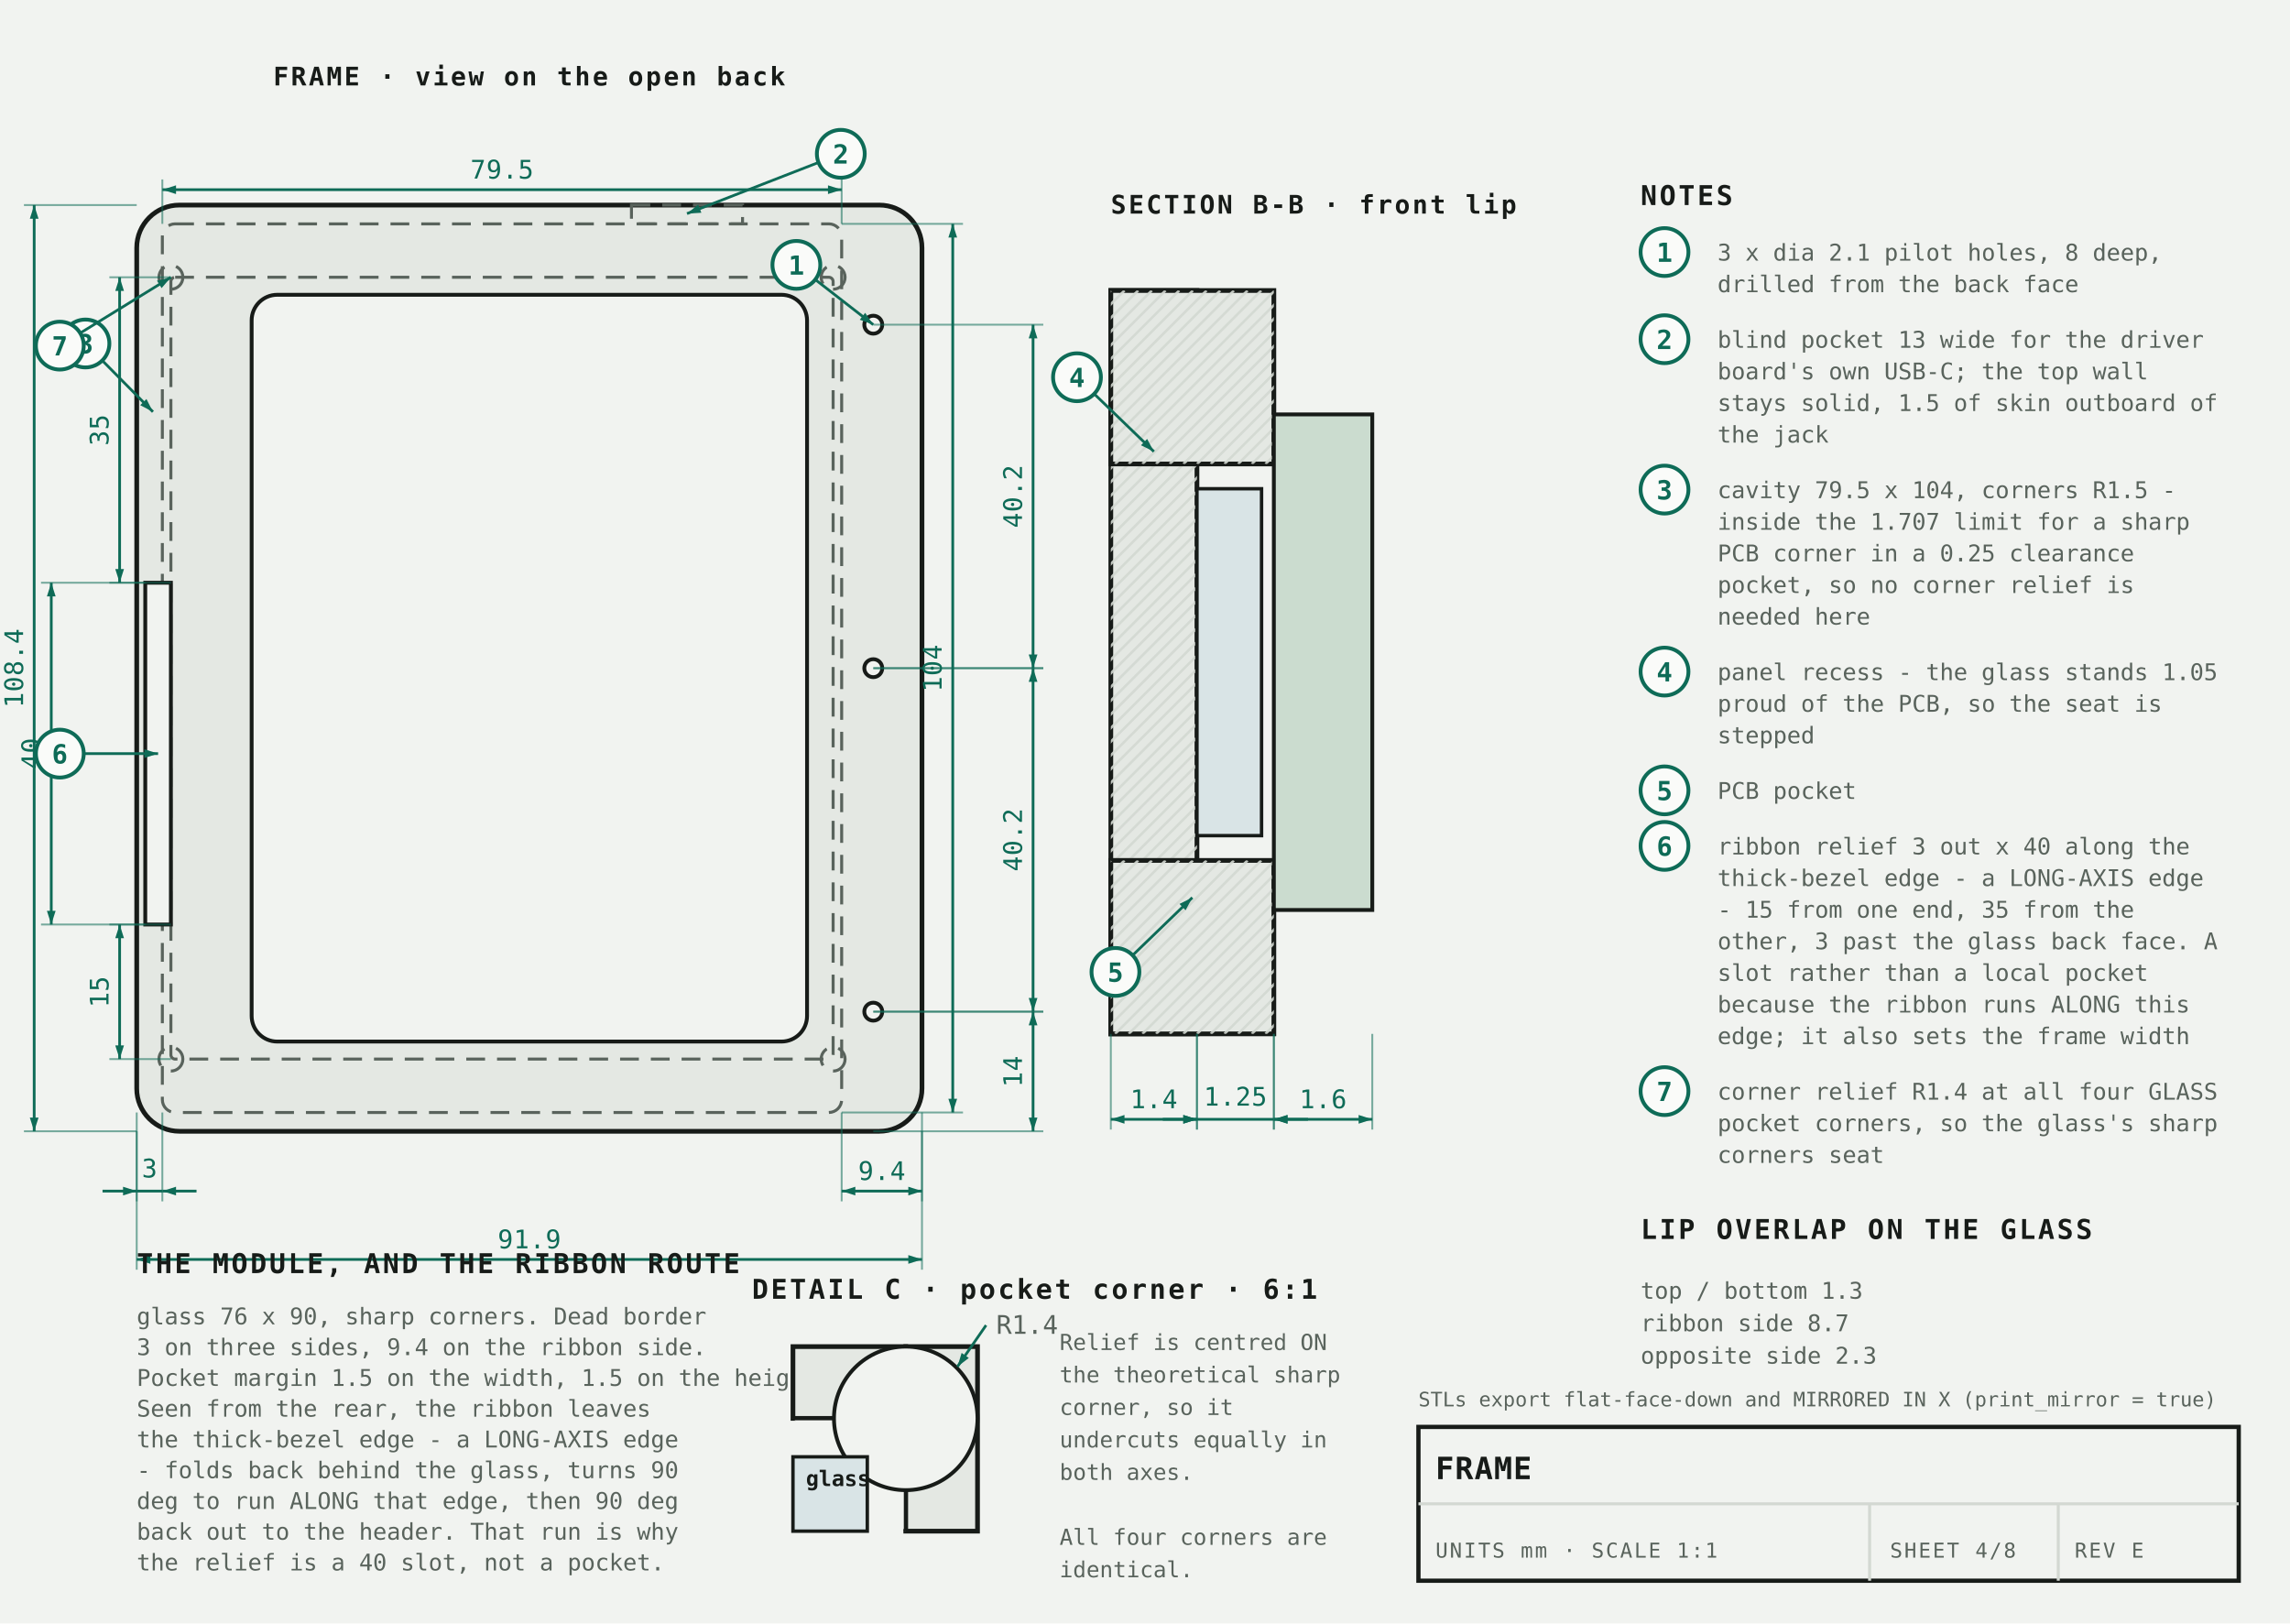
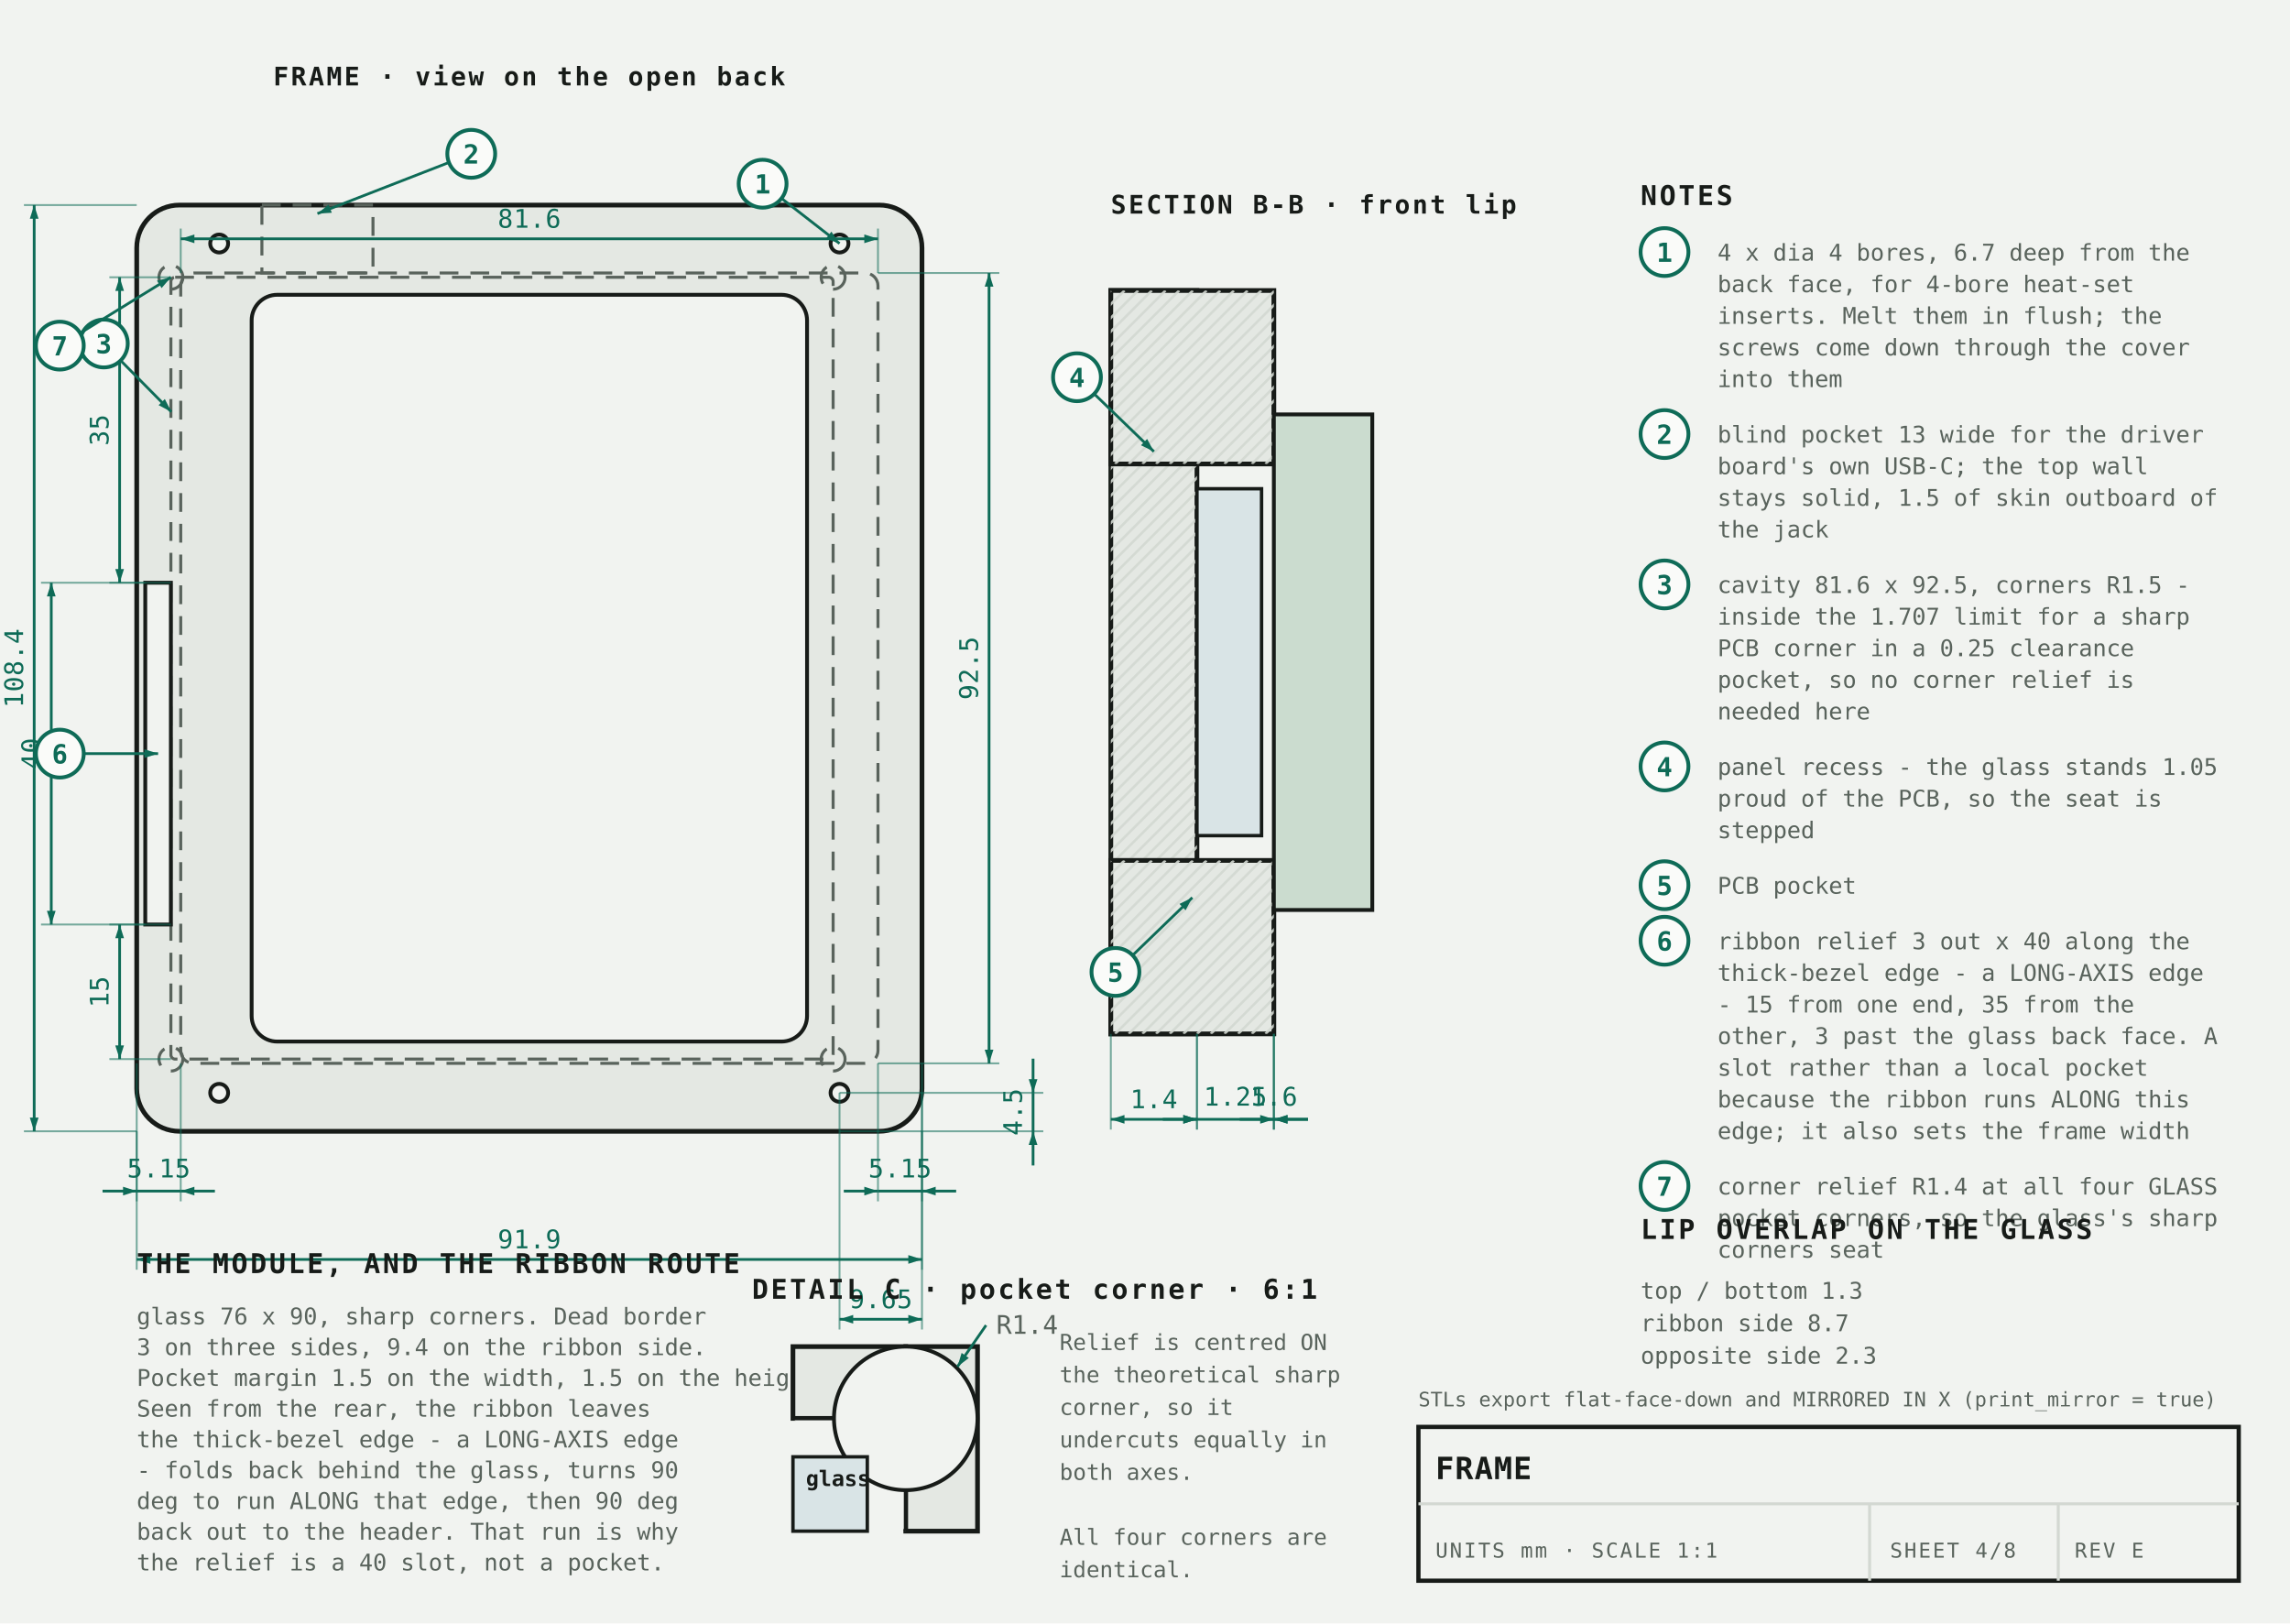
<svg xmlns="http://www.w3.org/2000/svg" class="dwg" width="1072" height="760" id="s4" viewBox="0 0 268 190" role="img">
  <style>
svg{font-family:"IBM Plex Mono",ui-monospace,monospace}
.bg{fill:#F1F3F0;stroke:none}
.part{fill:#E4E8E3;stroke:#171B18;stroke-width:.55}
.edge{fill:none;stroke:#171B18;stroke-width:.5}
.inkline{fill:none;stroke:#171B18;stroke-width:1.1}
.ghost{fill:none;stroke:#D3D8D2;stroke-width:.45}
.hid{fill:none;stroke:#59635C;stroke-width:.35;stroke-dasharray:2.2 1.4}
.cl{fill:none;stroke:#59635C;stroke-width:.28;stroke-dasharray:6 1.6 1 1.6;opacity:.75}
.cut{fill:#F1F3F0;stroke:#171B18;stroke-width:.45}
.ink{fill:#171B18;opacity:.86;stroke:none}
.glass{fill:#D9E4E6;stroke:#171B18;stroke-width:.4}
.pcb{fill:#CBDCCF;stroke:#171B18;stroke-width:.45}
.cell{fill:#D2D6D8;stroke:#171B18;stroke-width:.45}
.chg{fill:#C7D8E4;stroke:#171B18;stroke-width:.4}
.plat{fill:#EDEFEA;stroke:#59635C;stroke-width:.35}
.boss{fill:#DCE2DA;stroke:#59635C;stroke-width:.35}
.pad{fill:#D8DED6;stroke:#59635C;stroke-width:.35}
.voidfill{fill:#E7EAE5;stroke:#59635C;stroke-width:.35}
.warn{fill:none;stroke:#A8631A;stroke-width:.6;stroke-dasharray:2 1.2}
.wire{fill:none;stroke:#171B18;stroke-width:.62;stroke-linejoin:round}
.wire.ntc{stroke:#A8631A}
.clash{fill:#A8631A;fill-opacity:.30;stroke:#A8631A;stroke-width:.7}
.clashtxt{fill:#A8631A;font-weight:600;letter-spacing:.02em}
.res{fill:#FAFBF9;stroke:#171B18;stroke-width:.5}
.leg{stroke:#171B18;stroke-width:2.6;stroke-linecap:round;fill:none}
.table{stroke:#59635C;stroke-width:.6}
.com{fill:#A8631A;stroke:#171B18;stroke-width:.3}
.hl{stroke:#D3D8D2;stroke-width:.3;fill:none}
.hatch{opacity:.9}
.dim{fill:none;stroke:#0E6B57;stroke-width:.32}
.ext{fill:none;stroke:#0E6B57;stroke-width:.22;opacity:.55}
.arrow{fill:#0E6B57;stroke:none}
.dimtxt{fill:#0E6B57;letter-spacing:.02em}
.note{fill:#59635C}
.val{fill:#171B18;font-weight:600}
.val.warn{fill:#A8631A;stroke:none}
.balloon{fill:#FAFBF9;stroke:#0E6B57;stroke-width:.45}
.baltxt{fill:#0E6B57;font-weight:600;text-anchor:middle}
.vlabel{fill:#171B18;font-weight:600;letter-spacing:.09em}
.cmp{fill:#171B18;font-weight:600}
.cmpsub{fill:#59635C}
.tbframe{fill:none;stroke:#171B18;stroke-width:.5}
.tbrule{stroke:#D3D8D2;stroke-width:.35;fill:none}
.tbname{fill:#171B18;font-weight:700;letter-spacing:.03em}
.tbmeta{fill:#59635C;letter-spacing:.09em}
@media (prefers-color-scheme:dark){
svg{font-family:"IBM Plex Mono",ui-monospace,monospace}
.bg{fill:#0F1211;stroke:none}
.part{fill:#232A26;stroke:#E8ECE7;stroke-width:.55}
.edge{fill:none;stroke:#E8ECE7;stroke-width:.5}
.inkline{fill:none;stroke:#E8ECE7;stroke-width:1.1}
.ghost{fill:none;stroke:#2C332E;stroke-width:.45}
.hid{fill:none;stroke:#93A099;stroke-width:.35;stroke-dasharray:2.2 1.4}
.cl{fill:none;stroke:#93A099;stroke-width:.28;stroke-dasharray:6 1.6 1 1.6;opacity:.75}
.cut{fill:#0F1211;stroke:#E8ECE7;stroke-width:.45}
.ink{fill:#E8ECE7;opacity:.86;stroke:none}
.glass{fill:#243233;stroke:#E8ECE7;stroke-width:.4}
.pcb{fill:#1F3327;stroke:#E8ECE7;stroke-width:.45}
.cell{fill:#2A3033;stroke:#E8ECE7;stroke-width:.45}
.chg{fill:#1E2E3A;stroke:#E8ECE7;stroke-width:.4}
.plat{fill:#1C221E;stroke:#93A099;stroke-width:.35}
.boss{fill:#28302B;stroke:#93A099;stroke-width:.35}
.pad{fill:#2A322C;stroke:#93A099;stroke-width:.35}
.voidfill{fill:#101413;stroke:#93A099;stroke-width:.35}
.warn{fill:none;stroke:#E0A64B;stroke-width:.6;stroke-dasharray:2 1.2}
.wire{fill:none;stroke:#E8ECE7;stroke-width:.62;stroke-linejoin:round}
.wire.ntc{stroke:#E0A64B}
.clash{fill:#E0A64B;fill-opacity:.30;stroke:#E0A64B;stroke-width:.7}
.clashtxt{fill:#E0A64B;font-weight:600;letter-spacing:.02em}
.res{fill:#171B18;stroke:#E8ECE7;stroke-width:.5}
.leg{stroke:#E8ECE7;stroke-width:2.6;stroke-linecap:round;fill:none}
.table{stroke:#93A099;stroke-width:.6}
.com{fill:#E0A64B;stroke:#E8ECE7;stroke-width:.3}
.hl{stroke:#2C332E;stroke-width:.3;fill:none}
.hatch{opacity:.9}
.dim{fill:none;stroke:#57CFA9;stroke-width:.32}
.ext{fill:none;stroke:#57CFA9;stroke-width:.22;opacity:.55}
.arrow{fill:#57CFA9;stroke:none}
.dimtxt{fill:#57CFA9;letter-spacing:.02em}
.note{fill:#93A099}
.val{fill:#E8ECE7;font-weight:600}
.val.warn{fill:#E0A64B;stroke:none}
.balloon{fill:#171B18;stroke:#57CFA9;stroke-width:.45}
.baltxt{fill:#57CFA9;font-weight:600;text-anchor:middle}
.vlabel{fill:#E8ECE7;font-weight:600;letter-spacing:.09em}
.cmp{fill:#E8ECE7;font-weight:600}
.cmpsub{fill:#93A099}
.tbframe{fill:none;stroke:#E8ECE7;stroke-width:.5}
.tbrule{stroke:#2C332E;stroke-width:.35;fill:none}
.tbname{fill:#E8ECE7;font-weight:700;letter-spacing:.03em}
.tbmeta{fill:#93A099;letter-spacing:.09em}
}</style>
  <rect class="bg" x="0" y="0" width="268" height="190" />
  <rect class="part" x="16.00" y="24.00" width="91.90" height="108.40" rx="5.00" />
  <rect class="cut" x="29.45" y="34.50" width="65.00" height="87.40" rx="3.00" />
-   <rect class="hid" x="19.00" y="26.20" width="79.50" height="104.00" rx="1.50" />
-   <circle class="hid" cx="19.00" cy="130.20" r="0.00" />
-   <circle class="hid" cx="19.00" cy="26.20" r="0.00" />
-   <circle class="hid" cx="98.50" cy="130.20" r="0.00" />
-   <circle class="hid" cx="98.50" cy="26.20" r="0.00" />
+   <rect class="hid" x="21.15" y="31.95" width="81.60" height="92.50" rx="1.50" />
+   <circle class="hid" cx="17.95" cy="124.45" r="0.00" />
+   <circle class="hid" cx="17.95" cy="31.95" r="0.00" />
+   <circle class="hid" cx="99.55" cy="124.45" r="0.00" />
+   <circle class="hid" cx="99.55" cy="31.95" r="0.00" />
  <rect class="hid" x="20.00" y="32.45" width="77.50" height="91.50" rx="0.50" />
  <circle class="hid" cx="20.00" cy="123.95" r="1.40" />
  <circle class="hid" cx="20.00" cy="32.45" r="1.40" />
  <circle class="hid" cx="97.50" cy="123.95" r="1.40" />
  <circle class="hid" cx="97.50" cy="32.45" r="1.40" />
  <rect class="cut" x="17.00" y="68.20" width="3.00" height="40.00" rx="0.00" />
  <line class="ext" x1="20.00" y1="123.95" x2="12.80" y2="123.95" />
  <line class="ext" x1="20.00" y1="108.20" x2="12.80" y2="108.20" />
  <line class="dim" x1="14.00" y1="123.95" x2="14.00" y2="108.20" />
  <path class="arrow" d="M14.00,123.95 L13.49,122.35 L14.51,122.35 Z" />
  <path class="arrow" d="M14.00,108.20 L14.51,109.80 L13.49,109.80 Z" />
  <text class="dimtxt" x="12.70" y="116.08" text-anchor="middle" font-size="3.0" transform="rotate(-90 12.70 116.08)">15</text>
  <line class="ext" x1="17.00" y1="68.20" x2="4.80" y2="68.20" />
  <line class="ext" x1="17.00" y1="108.20" x2="4.80" y2="108.20" />
  <line class="dim" x1="6.00" y1="68.20" x2="6.00" y2="108.20" />
  <path class="arrow" d="M6.00,68.20 L6.51,69.80 L5.49,69.80 Z" />
  <path class="arrow" d="M6.00,108.20 L5.49,106.60 L6.51,106.60 Z" />
  <text class="dimtxt" x="4.70" y="88.20" text-anchor="middle" font-size="3.0" transform="rotate(-90 4.70 88.20)">40</text>
  <line class="ext" x1="20.00" y1="32.45" x2="12.80" y2="32.45" />
  <line class="ext" x1="20.00" y1="68.20" x2="12.80" y2="68.20" />
  <line class="dim" x1="14.00" y1="32.45" x2="14.00" y2="68.20" />
  <path class="arrow" d="M14.00,32.45 L14.51,34.05 L13.49,34.05 Z" />
  <path class="arrow" d="M14.00,68.20 L13.49,66.60 L14.51,66.60 Z" />
  <text class="dimtxt" x="12.70" y="50.33" text-anchor="middle" font-size="3.0" transform="rotate(-90 12.70 50.33)">35</text>
-   <circle class="cut" cx="102.20" cy="118.40" r="1.05" />
-   <circle class="cut" cx="102.20" cy="78.20" r="1.05" />
-   <circle class="cut" cx="102.20" cy="38.00" r="1.05" />
-   <rect class="hid" x="73.90" y="24.00" width="13.00" height="2.20" rx="0.00" />
+   <circle class="cut" cx="25.65" cy="127.90" r="1.05" />
+   <circle class="cut" cx="98.25" cy="127.90" r="1.05" />
+   <circle class="cut" cx="25.65" cy="28.50" r="1.05" />
+   <circle class="cut" cx="98.25" cy="28.50" r="1.05" />
+   <rect class="hid" x="30.65" y="24.00" width="13.00" height="7.95" rx="0.00" />
  <text class="vlabel" x="61.95" y="10.00" text-anchor="middle" font-size="3.0">FRAME  ·  view on the open back</text>
  <line class="ext" x1="16.00" y1="132.40" x2="16.00" y2="148.60" />
  <line class="ext" x1="107.90" y1="132.40" x2="107.90" y2="148.60" />
  <line class="dim" x1="16.00" y1="147.40" x2="107.90" y2="147.40" />
  <path class="arrow" d="M16.00,147.40 L17.60,146.89 L17.60,147.91 Z" />
  <path class="arrow" d="M107.90,147.40 L106.30,147.91 L106.30,146.89 Z" />
  <text class="dimtxt" x="61.95" y="146.10" text-anchor="middle" font-size="3.0">91.9</text>
  <line class="ext" x1="16.00" y1="24.00" x2="2.80" y2="24.00" />
  <line class="ext" x1="16.00" y1="132.40" x2="2.80" y2="132.40" />
  <line class="dim" x1="4.00" y1="24.00" x2="4.00" y2="132.40" />
  <path class="arrow" d="M4.00,24.00 L4.51,25.60 L3.49,25.60 Z" />
  <path class="arrow" d="M4.00,132.40 L3.49,130.80 L4.51,130.80 Z" />
  <text class="dimtxt" x="2.70" y="78.20" text-anchor="middle" font-size="3.0" transform="rotate(-90 2.70 78.20)">108.4</text>
-   <line class="ext" x1="19.00" y1="26.20" x2="19.00" y2="21.00" />
-   <line class="ext" x1="98.50" y1="26.20" x2="98.50" y2="21.00" />
-   <line class="dim" x1="19.00" y1="22.20" x2="98.50" y2="22.20" />
-   <path class="arrow" d="M19.00,22.20 L20.60,21.69 L20.60,22.71 Z" />
-   <path class="arrow" d="M98.50,22.20 L96.90,22.71 L96.90,21.69 Z" />
-   <text class="dimtxt" x="58.75" y="20.90" text-anchor="middle" font-size="3.0">79.5</text>
-   <line class="ext" x1="98.50" y1="26.20" x2="112.70" y2="26.20" />
-   <line class="ext" x1="98.50" y1="130.20" x2="112.70" y2="130.20" />
-   <line class="dim" x1="111.50" y1="26.20" x2="111.50" y2="130.20" />
-   <path class="arrow" d="M111.50,26.20 L112.01,27.80 L110.99,27.80 Z" />
-   <path class="arrow" d="M111.50,130.20 L110.99,128.60 L112.01,128.60 Z" />
-   <text class="dimtxt" x="110.20" y="78.20" text-anchor="middle" font-size="3.0" transform="rotate(-90 110.20 78.20)">104</text>
-   <line class="ext" x1="16.00" y1="130.20" x2="16.00" y2="140.60" />
-   <line class="ext" x1="19.00" y1="130.20" x2="19.00" y2="140.60" />
-   <line class="dim" x1="16.00" y1="139.40" x2="19.00" y2="139.40" />
+   <line class="ext" x1="21.15" y1="31.95" x2="21.15" y2="26.75" />
+   <line class="ext" x1="102.75" y1="31.95" x2="102.75" y2="26.75" />
+   <line class="dim" x1="21.15" y1="27.95" x2="102.75" y2="27.95" />
+   <path class="arrow" d="M21.15,27.95 L22.75,27.44 L22.75,28.46 Z" />
+   <path class="arrow" d="M102.75,27.95 L101.15,28.46 L101.15,27.44 Z" />
+   <text class="dimtxt" x="61.95" y="26.65" text-anchor="middle" font-size="3.0">81.6</text>
+   <line class="ext" x1="102.75" y1="31.95" x2="116.95" y2="31.95" />
+   <line class="ext" x1="102.75" y1="124.45" x2="116.95" y2="124.45" />
+   <line class="dim" x1="115.75" y1="31.95" x2="115.75" y2="124.45" />
+   <path class="arrow" d="M115.75,31.95 L116.26,33.55 L115.24,33.55 Z" />
+   <path class="arrow" d="M115.75,124.45 L115.24,122.85 L116.26,122.85 Z" />
+   <text class="dimtxt" x="114.45" y="78.20" text-anchor="middle" font-size="3.0" transform="rotate(-90 114.45 78.20)">92.5</text>
+   <line class="ext" x1="16.00" y1="124.45" x2="16.00" y2="140.60" />
+   <line class="ext" x1="21.15" y1="124.45" x2="21.15" y2="140.60" />
+   <line class="dim" x1="16.00" y1="139.40" x2="21.15" y2="139.40" />
  <line class="dim" x1="12.00" y1="139.40" x2="16.00" y2="139.40" />
-   <line class="dim" x1="19.00" y1="139.40" x2="23.00" y2="139.40" />
+   <line class="dim" x1="21.15" y1="139.40" x2="25.15" y2="139.40" />
  <path class="arrow" d="M16.00,139.40 L14.40,139.91 L14.40,138.89 Z" />
-   <path class="arrow" d="M19.00,139.40 L20.60,138.89 L20.60,139.91 Z" />
-   <text class="dimtxt" x="17.50" y="137.80" text-anchor="middle" font-size="3.0">3</text>
-   <line class="ext" x1="98.50" y1="130.20" x2="98.50" y2="140.60" />
-   <line class="ext" x1="107.90" y1="130.20" x2="107.90" y2="140.60" />
-   <line class="dim" x1="98.50" y1="139.40" x2="107.90" y2="139.40" />
-   <path class="arrow" d="M98.50,139.40 L100.10,138.89 L100.10,139.91 Z" />
-   <path class="arrow" d="M107.90,139.40 L106.30,139.91 L106.30,138.89 Z" />
-   <text class="dimtxt" x="103.20" y="138.10" text-anchor="middle" font-size="3.0">9.4</text>
-   <line class="ext" x1="102.20" y1="38.00" x2="122.10" y2="38.00" />
-   <line class="ext" x1="102.20" y1="78.20" x2="122.10" y2="78.20" />
-   <line class="dim" x1="120.90" y1="38.00" x2="120.90" y2="78.20" />
-   <path class="arrow" d="M120.90,38.00 L121.41,39.60 L120.39,39.60 Z" />
-   <path class="arrow" d="M120.90,78.20 L120.39,76.60 L121.41,76.60 Z" />
-   <text class="dimtxt" x="119.60" y="58.10" text-anchor="middle" font-size="3.0" transform="rotate(-90 119.60 58.10)">40.2</text>
-   <line class="ext" x1="102.20" y1="78.20" x2="122.10" y2="78.20" />
-   <line class="ext" x1="102.20" y1="118.40" x2="122.10" y2="118.40" />
-   <line class="dim" x1="120.90" y1="78.20" x2="120.90" y2="118.40" />
-   <path class="arrow" d="M120.90,78.20 L121.41,79.80 L120.39,79.80 Z" />
-   <path class="arrow" d="M120.90,118.40 L120.39,116.80 L121.41,116.80 Z" />
-   <text class="dimtxt" x="119.60" y="98.30" text-anchor="middle" font-size="3.0" transform="rotate(-90 119.60 98.30)">40.2</text>
-   <line class="ext" x1="102.20" y1="118.40" x2="122.10" y2="118.40" />
-   <line class="ext" x1="102.20" y1="132.40" x2="122.10" y2="132.40" />
-   <line class="dim" x1="120.90" y1="118.40" x2="120.90" y2="132.40" />
-   <path class="arrow" d="M120.90,118.40 L121.41,120.00 L120.39,120.00 Z" />
-   <path class="arrow" d="M120.90,132.40 L120.39,130.80 L121.41,130.80 Z" />
-   <text class="dimtxt" x="119.60" y="125.40" text-anchor="middle" font-size="3.0" transform="rotate(-90 119.60 125.40)">14</text>
-   <line class="dim" x1="102.20" y1="38.00" x2="93.20" y2="31.00" />
-   <path class="arrow" d="M102.20,38.00 L100.62,37.42 L101.25,36.61 Z" />
-   <circle class="balloon" cx="93.20" cy="31.00" r="2.80" />
-   <text class="baltxt" x="93.20" y="32.15" text-anchor="middle" font-size="3.1">1</text>
-   <line class="dim" x1="80.40" y1="25.00" x2="98.40" y2="18.00" />
-   <path class="arrow" d="M80.40,25.00 L81.71,23.94 L82.08,24.90 Z" />
-   <circle class="balloon" cx="98.40" cy="18.00" r="2.80" />
-   <text class="baltxt" x="98.40" y="19.15" text-anchor="middle" font-size="3.1">2</text>
-   <line class="dim" x1="17.90" y1="48.20" x2="10.00" y2="40.20" />
-   <path class="arrow" d="M17.90,48.20 L16.41,47.42 L17.14,46.70 Z" />
-   <circle class="balloon" cx="10.00" cy="40.20" r="2.80" />
-   <text class="baltxt" x="10.00" y="41.35" text-anchor="middle" font-size="3.1">3</text>
+   <path class="arrow" d="M21.15,139.40 L22.75,138.89 L22.75,139.91 Z" />
+   <text class="dimtxt" x="18.58" y="137.80" text-anchor="middle" font-size="3.0">5.15</text>
+   <line class="ext" x1="102.75" y1="124.45" x2="102.75" y2="140.60" />
+   <line class="ext" x1="107.90" y1="124.45" x2="107.90" y2="140.60" />
+   <line class="dim" x1="102.75" y1="139.40" x2="107.90" y2="139.40" />
+   <line class="dim" x1="98.75" y1="139.40" x2="102.75" y2="139.40" />
+   <line class="dim" x1="107.90" y1="139.40" x2="111.90" y2="139.40" />
+   <path class="arrow" d="M102.75,139.40 L101.15,139.91 L101.15,138.89 Z" />
+   <path class="arrow" d="M107.90,139.40 L109.50,138.89 L109.50,139.91 Z" />
+   <text class="dimtxt" x="105.33" y="137.80" text-anchor="middle" font-size="3.0">5.15</text>
+   <line class="ext" x1="98.25" y1="127.90" x2="122.10" y2="127.90" />
+   <line class="ext" x1="98.25" y1="132.40" x2="122.10" y2="132.40" />
+   <line class="dim" x1="120.90" y1="127.90" x2="120.90" y2="132.40" />
+   <line class="dim" x1="120.90" y1="123.90" x2="120.90" y2="127.90" />
+   <line class="dim" x1="120.90" y1="132.40" x2="120.90" y2="136.40" />
+   <path class="arrow" d="M120.90,127.90 L120.39,126.30 L121.41,126.30 Z" />
+   <path class="arrow" d="M120.90,132.40 L121.41,134.00 L120.39,134.00 Z" />
+   <text class="dimtxt" x="119.60" y="130.15" text-anchor="middle" font-size="3.0" transform="rotate(-90 119.60 130.15)">4.5</text>
+   <line class="ext" x1="98.25" y1="127.90" x2="98.25" y2="155.60" />
+   <line class="ext" x1="107.90" y1="127.90" x2="107.90" y2="155.60" />
+   <line class="dim" x1="98.25" y1="154.40" x2="107.90" y2="154.40" />
+   <path class="arrow" d="M98.25,154.40 L99.85,153.89 L99.85,154.91 Z" />
+   <path class="arrow" d="M107.90,154.40 L106.30,154.91 L106.30,153.89 Z" />
+   <text class="dimtxt" x="103.08" y="153.10" text-anchor="middle" font-size="3.0">9.65</text>
+   <line class="dim" x1="98.25" y1="28.50" x2="89.25" y2="21.50" />
+   <path class="arrow" d="M98.25,28.50 L96.67,27.92 L97.30,27.11 Z" />
+   <circle class="balloon" cx="89.25" cy="21.50" r="2.80" />
+   <text class="baltxt" x="89.25" y="22.65" text-anchor="middle" font-size="3.1">1</text>
+   <line class="dim" x1="37.15" y1="25.00" x2="55.15" y2="18.00" />
+   <path class="arrow" d="M37.15,25.00 L38.46,23.94 L38.83,24.90 Z" />
+   <circle class="balloon" cx="55.15" cy="18.00" r="2.80" />
+   <text class="baltxt" x="55.15" y="19.15" text-anchor="middle" font-size="3.1">2</text>
+   <line class="dim" x1="20.05" y1="48.20" x2="12.15" y2="40.20" />
+   <path class="arrow" d="M20.05,48.20 L18.56,47.42 L19.29,46.70 Z" />
+   <circle class="balloon" cx="12.15" cy="40.20" r="2.80" />
+   <text class="baltxt" x="12.15" y="41.35" text-anchor="middle" font-size="3.1">3</text>
  <rect class="part" x="130.00" y="34.00" width="10.08" height="87.00" rx="0.00" />
  <g class="hatch" clip-path="url(#c73504)">
    <clipPath id="c73504">
      <rect x="130.00" y="34.00" width="10.08" height="87.00" />
    </clipPath>
    <line class="hl" x1="43.00" y1="121.00" x2="130.00" y2="34.00" />
    <line class="hl" x1="44.60" y1="121.00" x2="131.60" y2="34.00" />
    <line class="hl" x1="46.20" y1="121.00" x2="133.20" y2="34.00" />
    <line class="hl" x1="47.80" y1="121.00" x2="134.80" y2="34.00" />
    <line class="hl" x1="49.40" y1="121.00" x2="136.40" y2="34.00" />
    <line class="hl" x1="51.00" y1="121.00" x2="138.00" y2="34.00" />
    <line class="hl" x1="52.60" y1="121.00" x2="139.60" y2="34.00" />
    <line class="hl" x1="54.20" y1="121.00" x2="141.20" y2="34.00" />
    <line class="hl" x1="55.80" y1="121.00" x2="142.80" y2="34.00" />
    <line class="hl" x1="57.40" y1="121.00" x2="144.40" y2="34.00" />
    <line class="hl" x1="59.00" y1="121.00" x2="146.00" y2="34.00" />
    <line class="hl" x1="60.60" y1="121.00" x2="147.60" y2="34.00" />
    <line class="hl" x1="62.20" y1="121.00" x2="149.20" y2="34.00" />
    <line class="hl" x1="63.80" y1="121.00" x2="150.80" y2="34.00" />
    <line class="hl" x1="65.40" y1="121.00" x2="152.40" y2="34.00" />
    <line class="hl" x1="67.00" y1="121.00" x2="154.00" y2="34.00" />
    <line class="hl" x1="68.60" y1="121.00" x2="155.60" y2="34.00" />
    <line class="hl" x1="70.20" y1="121.00" x2="157.20" y2="34.00" />
    <line class="hl" x1="71.80" y1="121.00" x2="158.80" y2="34.00" />
    <line class="hl" x1="73.40" y1="121.00" x2="160.40" y2="34.00" />
    <line class="hl" x1="75.00" y1="121.00" x2="162.00" y2="34.00" />
    <line class="hl" x1="76.60" y1="121.00" x2="163.60" y2="34.00" />
    <line class="hl" x1="78.20" y1="121.00" x2="165.20" y2="34.00" />
    <line class="hl" x1="79.80" y1="121.00" x2="166.80" y2="34.00" />
    <line class="hl" x1="81.40" y1="121.00" x2="168.40" y2="34.00" />
    <line class="hl" x1="83.00" y1="121.00" x2="170.00" y2="34.00" />
    <line class="hl" x1="84.60" y1="121.00" x2="171.60" y2="34.00" />
    <line class="hl" x1="86.20" y1="121.00" x2="173.20" y2="34.00" />
    <line class="hl" x1="87.80" y1="121.00" x2="174.80" y2="34.00" />
    <line class="hl" x1="89.40" y1="121.00" x2="176.40" y2="34.00" />
    <line class="hl" x1="91.00" y1="121.00" x2="178.00" y2="34.00" />
    <line class="hl" x1="92.60" y1="121.00" x2="179.60" y2="34.00" />
    <line class="hl" x1="94.20" y1="121.00" x2="181.20" y2="34.00" />
    <line class="hl" x1="95.80" y1="121.00" x2="182.80" y2="34.00" />
    <line class="hl" x1="97.40" y1="121.00" x2="184.40" y2="34.00" />
    <line class="hl" x1="99.00" y1="121.00" x2="186.00" y2="34.00" />
    <line class="hl" x1="100.60" y1="121.00" x2="187.60" y2="34.00" />
    <line class="hl" x1="102.20" y1="121.00" x2="189.20" y2="34.00" />
    <line class="hl" x1="103.80" y1="121.00" x2="190.80" y2="34.00" />
    <line class="hl" x1="105.40" y1="121.00" x2="192.40" y2="34.00" />
    <line class="hl" x1="107.00" y1="121.00" x2="194.00" y2="34.00" />
    <line class="hl" x1="108.60" y1="121.00" x2="195.60" y2="34.00" />
    <line class="hl" x1="110.20" y1="121.00" x2="197.20" y2="34.00" />
    <line class="hl" x1="111.80" y1="121.00" x2="198.80" y2="34.00" />
    <line class="hl" x1="113.40" y1="121.00" x2="200.40" y2="34.00" />
    <line class="hl" x1="115.00" y1="121.00" x2="202.00" y2="34.00" />
    <line class="hl" x1="116.60" y1="121.00" x2="203.60" y2="34.00" />
    <line class="hl" x1="118.20" y1="121.00" x2="205.20" y2="34.00" />
    <line class="hl" x1="119.80" y1="121.00" x2="206.80" y2="34.00" />
    <line class="hl" x1="121.40" y1="121.00" x2="208.40" y2="34.00" />
    <line class="hl" x1="123.00" y1="121.00" x2="210.00" y2="34.00" />
    <line class="hl" x1="124.60" y1="121.00" x2="211.60" y2="34.00" />
    <line class="hl" x1="126.20" y1="121.00" x2="213.20" y2="34.00" />
    <line class="hl" x1="127.80" y1="121.00" x2="214.80" y2="34.00" />
    <line class="hl" x1="129.40" y1="121.00" x2="216.40" y2="34.00" />
    <line class="hl" x1="131.00" y1="121.00" x2="218.00" y2="34.00" />
    <line class="hl" x1="132.60" y1="121.00" x2="219.60" y2="34.00" />
    <line class="hl" x1="134.20" y1="121.00" x2="221.20" y2="34.00" />
    <line class="hl" x1="135.80" y1="121.00" x2="222.80" y2="34.00" />
    <line class="hl" x1="137.40" y1="121.00" x2="224.40" y2="34.00" />
    <line class="hl" x1="139.00" y1="121.00" x2="226.00" y2="34.00" />
  </g>
  <rect class="part" x="130.00" y="34.00" width="19.08" height="20.30" rx="0.00" />
  <g class="hatch" clip-path="url(#c45890)">
    <clipPath id="c45890">
      <rect x="130.00" y="34.00" width="19.08" height="20.30" />
    </clipPath>
    <line class="hl" x1="109.70" y1="54.30" x2="130.00" y2="34.00" />
    <line class="hl" x1="111.30" y1="54.30" x2="131.60" y2="34.00" />
    <line class="hl" x1="112.90" y1="54.30" x2="133.20" y2="34.00" />
    <line class="hl" x1="114.50" y1="54.30" x2="134.80" y2="34.00" />
    <line class="hl" x1="116.10" y1="54.30" x2="136.40" y2="34.00" />
    <line class="hl" x1="117.70" y1="54.30" x2="138.00" y2="34.00" />
    <line class="hl" x1="119.30" y1="54.30" x2="139.60" y2="34.00" />
    <line class="hl" x1="120.90" y1="54.30" x2="141.20" y2="34.00" />
    <line class="hl" x1="122.50" y1="54.30" x2="142.80" y2="34.00" />
    <line class="hl" x1="124.10" y1="54.30" x2="144.40" y2="34.00" />
    <line class="hl" x1="125.70" y1="54.30" x2="146.00" y2="34.00" />
    <line class="hl" x1="127.30" y1="54.30" x2="147.60" y2="34.00" />
    <line class="hl" x1="128.90" y1="54.30" x2="149.20" y2="34.00" />
    <line class="hl" x1="130.50" y1="54.30" x2="150.80" y2="34.00" />
    <line class="hl" x1="132.10" y1="54.30" x2="152.40" y2="34.00" />
    <line class="hl" x1="133.70" y1="54.30" x2="154.00" y2="34.00" />
    <line class="hl" x1="135.30" y1="54.30" x2="155.60" y2="34.00" />
    <line class="hl" x1="136.90" y1="54.30" x2="157.20" y2="34.00" />
    <line class="hl" x1="138.50" y1="54.30" x2="158.80" y2="34.00" />
    <line class="hl" x1="140.10" y1="54.30" x2="160.40" y2="34.00" />
    <line class="hl" x1="141.70" y1="54.30" x2="162.00" y2="34.00" />
    <line class="hl" x1="143.30" y1="54.30" x2="163.60" y2="34.00" />
    <line class="hl" x1="144.90" y1="54.30" x2="165.20" y2="34.00" />
    <line class="hl" x1="146.50" y1="54.30" x2="166.80" y2="34.00" />
    <line class="hl" x1="148.10" y1="54.30" x2="168.40" y2="34.00" />
  </g>
  <rect class="part" x="130.00" y="100.70" width="19.08" height="20.30" rx="0.00" />
  <g class="hatch" clip-path="url(#c59930)">
    <clipPath id="c59930">
      <rect x="130.00" y="100.70" width="19.08" height="20.30" />
    </clipPath>
    <line class="hl" x1="109.70" y1="121.00" x2="130.00" y2="100.70" />
    <line class="hl" x1="111.30" y1="121.00" x2="131.60" y2="100.70" />
    <line class="hl" x1="112.90" y1="121.00" x2="133.20" y2="100.70" />
    <line class="hl" x1="114.50" y1="121.00" x2="134.80" y2="100.70" />
    <line class="hl" x1="116.10" y1="121.00" x2="136.40" y2="100.70" />
    <line class="hl" x1="117.70" y1="121.00" x2="138.00" y2="100.70" />
    <line class="hl" x1="119.30" y1="121.00" x2="139.60" y2="100.70" />
    <line class="hl" x1="120.90" y1="121.00" x2="141.20" y2="100.70" />
    <line class="hl" x1="122.50" y1="121.00" x2="142.80" y2="100.70" />
    <line class="hl" x1="124.10" y1="121.00" x2="144.40" y2="100.70" />
    <line class="hl" x1="125.70" y1="121.00" x2="146.00" y2="100.70" />
    <line class="hl" x1="127.30" y1="121.00" x2="147.60" y2="100.70" />
    <line class="hl" x1="128.90" y1="121.00" x2="149.20" y2="100.70" />
    <line class="hl" x1="130.50" y1="121.00" x2="150.80" y2="100.70" />
    <line class="hl" x1="132.10" y1="121.00" x2="152.40" y2="100.70" />
    <line class="hl" x1="133.70" y1="121.00" x2="154.00" y2="100.70" />
    <line class="hl" x1="135.30" y1="121.00" x2="155.60" y2="100.70" />
    <line class="hl" x1="136.90" y1="121.00" x2="157.20" y2="100.70" />
    <line class="hl" x1="138.50" y1="121.00" x2="158.80" y2="100.70" />
    <line class="hl" x1="140.10" y1="121.00" x2="160.40" y2="100.70" />
    <line class="hl" x1="141.70" y1="121.00" x2="162.00" y2="100.70" />
    <line class="hl" x1="143.30" y1="121.00" x2="163.60" y2="100.70" />
    <line class="hl" x1="144.90" y1="121.00" x2="165.20" y2="100.70" />
    <line class="hl" x1="146.50" y1="121.00" x2="166.80" y2="100.70" />
    <line class="hl" x1="148.10" y1="121.00" x2="168.40" y2="100.70" />
  </g>
  <rect class="glass" x="140.08" y="57.20" width="7.56" height="40.60" rx="0.00" />
  <rect class="pcb" x="149.08" y="48.50" width="11.52" height="58.00" rx="0.00" />
  <text class="vlabel" x="130.00" y="25.00" text-anchor="start" font-size="3.0">SECTION B-B  ·  front lip</text>
  <line class="ext" x1="130.00" y1="121.00" x2="130.00" y2="132.20" />
  <line class="ext" x1="140.08" y1="121.00" x2="140.08" y2="132.20" />
  <line class="dim" x1="130.00" y1="131.00" x2="140.08" y2="131.00" />
  <path class="arrow" d="M130.00,131.00 L131.60,130.49 L131.60,131.51 Z" />
  <path class="arrow" d="M140.08,131.00 L138.48,131.51 L138.48,130.49 Z" />
  <text class="dimtxt" x="135.04" y="129.70" text-anchor="middle" font-size="3.0">1.4</text>
  <line class="ext" x1="140.08" y1="121.00" x2="140.08" y2="132.20" />
  <line class="ext" x1="149.08" y1="121.00" x2="149.08" y2="132.20" />
  <line class="dim" x1="140.08" y1="131.00" x2="149.08" y2="131.00" />
  <line class="dim" x1="136.08" y1="131.00" x2="140.08" y2="131.00" />
  <line class="dim" x1="149.08" y1="131.00" x2="153.08" y2="131.00" />
  <path class="arrow" d="M140.08,131.00 L138.48,131.51 L138.48,130.49 Z" />
  <path class="arrow" d="M149.08,131.00 L150.68,130.49 L150.68,131.51 Z" />
  <text class="dimtxt" x="144.58" y="129.40" text-anchor="middle" font-size="3.0">1.25</text>
  <line class="ext" x1="149.08" y1="121.00" x2="149.08" y2="132.20" />
-   <line class="ext" x1="160.60" y1="121.00" x2="160.60" y2="132.20" />
-   <line class="dim" x1="149.08" y1="131.00" x2="160.60" y2="131.00" />
+   <line class="ext" x1="149.08" y1="121.00" x2="149.08" y2="132.20" />
+   <line class="dim" x1="149.08" y1="131.00" x2="149.08" y2="131.00" />
+   <line class="dim" x1="145.08" y1="131.00" x2="149.08" y2="131.00" />
+   <line class="dim" x1="149.08" y1="131.00" x2="153.08" y2="131.00" />
+   <path class="arrow" d="M149.08,131.00 L147.48,131.51 L147.48,130.49 Z" />
  <path class="arrow" d="M149.08,131.00 L150.68,130.49 L150.68,131.51 Z" />
-   <path class="arrow" d="M160.60,131.00 L159.00,131.51 L159.00,130.49 Z" />
-   <text class="dimtxt" x="154.84" y="129.70" text-anchor="middle" font-size="3.0">1.6</text>
+   <text class="dimtxt" x="149.08" y="129.40" text-anchor="middle" font-size="3.0">1.6</text>
  <line class="dim" x1="135.04" y1="52.85" x2="126.04" y2="44.15" />
  <path class="arrow" d="M135.04,52.85 L133.53,52.11 L134.25,51.37 Z" />
  <circle class="balloon" cx="126.04" cy="44.15" r="2.80" />
  <text class="baltxt" x="126.04" y="45.30" text-anchor="middle" font-size="3.1">4</text>
  <line class="dim" x1="139.54" y1="105.05" x2="130.54" y2="113.75" />
  <path class="arrow" d="M139.54,105.05 L138.75,106.53 L138.03,105.79 Z" />
  <circle class="balloon" cx="130.54" cy="113.75" r="2.80" />
  <text class="baltxt" x="130.54" y="114.90" text-anchor="middle" font-size="3.1">5</text>
  <line class="dim" x1="18.50" y1="88.20" x2="7.00" y2="88.20" />
  <path class="arrow" d="M18.50,88.20 L16.90,88.71 L16.90,87.69 Z" />
  <circle class="balloon" cx="7.00" cy="88.20" r="2.80" />
  <text class="baltxt" x="7.00" y="89.35" text-anchor="middle" font-size="3.1">6</text>
  <line class="dim" x1="20.00" y1="32.45" x2="7.00" y2="40.45" />
  <path class="arrow" d="M20.00,32.45 L18.91,33.72 L18.37,32.85 Z" />
  <circle class="balloon" cx="7.00" cy="40.45" r="2.80" />
  <text class="baltxt" x="7.00" y="41.60" text-anchor="middle" font-size="3.1">7</text>
  <text class="vlabel" x="192.00" y="24.00" text-anchor="start" font-size="3.2">NOTES</text>
  <circle class="balloon" cx="194.80" cy="29.50" r="2.80" />
  <text class="baltxt" x="194.80" y="30.65" text-anchor="middle" font-size="3.1">1</text>
-   <text class="note" x="201.00" y="30.50" text-anchor="start" font-size="2.7">3 x dia 2.1 pilot holes, 8 deep,</text>
-   <text class="note" x="201.00" y="34.20" text-anchor="start" font-size="2.7">drilled from the back face</text>
-   <circle class="balloon" cx="194.80" cy="39.70" r="2.80" />
-   <text class="baltxt" x="194.80" y="40.85" text-anchor="middle" font-size="3.1">2</text>
-   <text class="note" x="201.00" y="40.70" text-anchor="start" font-size="2.7">blind pocket 13 wide for the driver</text>
-   <text class="note" x="201.00" y="44.40" text-anchor="start" font-size="2.7">board's own USB-C; the top wall</text>
-   <text class="note" x="201.00" y="48.10" text-anchor="start" font-size="2.7">stays solid, 1.5 of skin outboard of</text>
-   <text class="note" x="201.00" y="51.80" text-anchor="start" font-size="2.7">the jack</text>
-   <circle class="balloon" cx="194.80" cy="57.30" r="2.80" />
-   <text class="baltxt" x="194.80" y="58.45" text-anchor="middle" font-size="3.1">3</text>
-   <text class="note" x="201.00" y="58.30" text-anchor="start" font-size="2.7">cavity 79.5 x 104, corners R1.5 -</text>
-   <text class="note" x="201.00" y="62.00" text-anchor="start" font-size="2.7">inside the 1.707 limit for a sharp</text>
-   <text class="note" x="201.00" y="65.70" text-anchor="start" font-size="2.7">PCB corner in a 0.25 clearance</text>
-   <text class="note" x="201.00" y="69.40" text-anchor="start" font-size="2.7">pocket, so no corner relief is</text>
-   <text class="note" x="201.00" y="73.10" text-anchor="start" font-size="2.7">needed here</text>
-   <circle class="balloon" cx="194.80" cy="78.60" r="2.80" />
-   <text class="baltxt" x="194.80" y="79.75" text-anchor="middle" font-size="3.1">4</text>
-   <text class="note" x="201.00" y="79.60" text-anchor="start" font-size="2.7">panel recess - the glass stands 1.05</text>
-   <text class="note" x="201.00" y="83.30" text-anchor="start" font-size="2.7">proud of the PCB, so the seat is</text>
-   <text class="note" x="201.00" y="87.00" text-anchor="start" font-size="2.7">stepped</text>
-   <circle class="balloon" cx="194.80" cy="92.50" r="2.80" />
-   <text class="baltxt" x="194.80" y="93.65" text-anchor="middle" font-size="3.1">5</text>
-   <text class="note" x="201.00" y="93.50" text-anchor="start" font-size="2.7">PCB pocket</text>
-   <circle class="balloon" cx="194.80" cy="99.00" r="2.80" />
-   <text class="baltxt" x="194.80" y="100.15" text-anchor="middle" font-size="3.1">6</text>
-   <text class="note" x="201.00" y="100.00" text-anchor="start" font-size="2.7">ribbon relief 3 out x 40 along the</text>
-   <text class="note" x="201.00" y="103.70" text-anchor="start" font-size="2.7">thick-bezel edge - a LONG-AXIS edge</text>
-   <text class="note" x="201.00" y="107.40" text-anchor="start" font-size="2.7">- 15 from one end, 35 from the</text>
-   <text class="note" x="201.00" y="111.10" text-anchor="start" font-size="2.7">other, 3 past the glass back face. A</text>
-   <text class="note" x="201.00" y="114.80" text-anchor="start" font-size="2.7">slot rather than a local pocket</text>
-   <text class="note" x="201.00" y="118.50" text-anchor="start" font-size="2.7">because the ribbon runs ALONG this</text>
-   <text class="note" x="201.00" y="122.20" text-anchor="start" font-size="2.7">edge; it also sets the frame width</text>
-   <circle class="balloon" cx="194.80" cy="127.70" r="2.80" />
-   <text class="baltxt" x="194.80" y="128.85" text-anchor="middle" font-size="3.1">7</text>
-   <text class="note" x="201.00" y="128.70" text-anchor="start" font-size="2.7">corner relief R1.4 at all four GLASS</text>
-   <text class="note" x="201.00" y="132.40" text-anchor="start" font-size="2.7">pocket corners, so the glass's sharp</text>
-   <text class="note" x="201.00" y="136.10" text-anchor="start" font-size="2.7">corners seat</text>
+   <text class="note" x="201.00" y="30.50" text-anchor="start" font-size="2.7">4 x dia 4 bores, 6.7 deep from the</text>
+   <text class="note" x="201.00" y="34.20" text-anchor="start" font-size="2.7">back face, for 4-bore heat-set</text>
+   <text class="note" x="201.00" y="37.90" text-anchor="start" font-size="2.7">inserts. Melt them in flush; the</text>
+   <text class="note" x="201.00" y="41.60" text-anchor="start" font-size="2.7">screws come down through the cover</text>
+   <text class="note" x="201.00" y="45.30" text-anchor="start" font-size="2.7">into them</text>
+   <circle class="balloon" cx="194.80" cy="50.80" r="2.80" />
+   <text class="baltxt" x="194.80" y="51.95" text-anchor="middle" font-size="3.1">2</text>
+   <text class="note" x="201.00" y="51.80" text-anchor="start" font-size="2.7">blind pocket 13 wide for the driver</text>
+   <text class="note" x="201.00" y="55.50" text-anchor="start" font-size="2.7">board's own USB-C; the top wall</text>
+   <text class="note" x="201.00" y="59.20" text-anchor="start" font-size="2.7">stays solid, 1.5 of skin outboard of</text>
+   <text class="note" x="201.00" y="62.90" text-anchor="start" font-size="2.7">the jack</text>
+   <circle class="balloon" cx="194.80" cy="68.40" r="2.80" />
+   <text class="baltxt" x="194.80" y="69.55" text-anchor="middle" font-size="3.1">3</text>
+   <text class="note" x="201.00" y="69.40" text-anchor="start" font-size="2.7">cavity 81.6 x 92.5, corners R1.5 -</text>
+   <text class="note" x="201.00" y="73.10" text-anchor="start" font-size="2.7">inside the 1.707 limit for a sharp</text>
+   <text class="note" x="201.00" y="76.80" text-anchor="start" font-size="2.7">PCB corner in a 0.25 clearance</text>
+   <text class="note" x="201.00" y="80.50" text-anchor="start" font-size="2.7">pocket, so no corner relief is</text>
+   <text class="note" x="201.00" y="84.20" text-anchor="start" font-size="2.7">needed here</text>
+   <circle class="balloon" cx="194.80" cy="89.70" r="2.80" />
+   <text class="baltxt" x="194.80" y="90.85" text-anchor="middle" font-size="3.1">4</text>
+   <text class="note" x="201.00" y="90.70" text-anchor="start" font-size="2.7">panel recess - the glass stands 1.05</text>
+   <text class="note" x="201.00" y="94.40" text-anchor="start" font-size="2.7">proud of the PCB, so the seat is</text>
+   <text class="note" x="201.00" y="98.10" text-anchor="start" font-size="2.7">stepped</text>
+   <circle class="balloon" cx="194.80" cy="103.60" r="2.80" />
+   <text class="baltxt" x="194.80" y="104.75" text-anchor="middle" font-size="3.1">5</text>
+   <text class="note" x="201.00" y="104.60" text-anchor="start" font-size="2.7">PCB pocket</text>
+   <circle class="balloon" cx="194.80" cy="110.10" r="2.80" />
+   <text class="baltxt" x="194.80" y="111.25" text-anchor="middle" font-size="3.1">6</text>
+   <text class="note" x="201.00" y="111.10" text-anchor="start" font-size="2.7">ribbon relief 3 out x 40 along the</text>
+   <text class="note" x="201.00" y="114.80" text-anchor="start" font-size="2.7">thick-bezel edge - a LONG-AXIS edge</text>
+   <text class="note" x="201.00" y="118.50" text-anchor="start" font-size="2.7">- 15 from one end, 35 from the</text>
+   <text class="note" x="201.00" y="122.20" text-anchor="start" font-size="2.7">other, 3 past the glass back face. A</text>
+   <text class="note" x="201.00" y="125.90" text-anchor="start" font-size="2.7">slot rather than a local pocket</text>
+   <text class="note" x="201.00" y="129.60" text-anchor="start" font-size="2.7">because the ribbon runs ALONG this</text>
+   <text class="note" x="201.00" y="133.30" text-anchor="start" font-size="2.7">edge; it also sets the frame width</text>
+   <circle class="balloon" cx="194.80" cy="138.80" r="2.80" />
+   <text class="baltxt" x="194.80" y="139.95" text-anchor="middle" font-size="3.1">7</text>
+   <text class="note" x="201.00" y="139.80" text-anchor="start" font-size="2.7">corner relief R1.4 at all four GLASS</text>
+   <text class="note" x="201.00" y="143.50" text-anchor="start" font-size="2.7">pocket corners, so the glass's sharp</text>
+   <text class="note" x="201.00" y="147.20" text-anchor="start" font-size="2.7">corners seat</text>
  <text class="vlabel" x="192.00" y="145.00" text-anchor="start" font-size="3.2">LIP OVERLAP ON THE GLASS</text>
  <text class="note" x="192.00" y="152.00" text-anchor="start" font-size="2.7">top / bottom   1.3</text>
  <text class="note" x="192.00" y="155.80" text-anchor="start" font-size="2.7">ribbon side    8.7</text>
  <text class="note" x="192.00" y="159.60" text-anchor="start" font-size="2.7">opposite side  2.3</text>
  <text class="vlabel" x="16.00" y="149.00" text-anchor="start" font-size="3.2">THE MODULE, AND THE RIBBON ROUTE</text>
  <text class="note" x="16.00" y="155.00" text-anchor="start" font-size="2.7">glass 76 x 90, sharp corners. Dead border</text>
  <text class="note" x="16.00" y="158.60" text-anchor="start" font-size="2.7">3 on three sides, 9.4 on the ribbon side.</text>
  <text class="note" x="16.00" y="162.20" text-anchor="start" font-size="2.7">Pocket margin 1.5 on the width, 1.5 on the height.</text>
  <text class="note" x="16.00" y="165.80" text-anchor="start" font-size="2.7">Seen from the rear, the ribbon leaves</text>
  <text class="note" x="16.00" y="169.40" text-anchor="start" font-size="2.7">the thick-bezel edge - a LONG-AXIS edge</text>
  <text class="note" x="16.00" y="173.00" text-anchor="start" font-size="2.7">- folds back behind the glass, turns 90</text>
  <text class="note" x="16.00" y="176.60" text-anchor="start" font-size="2.7">deg to run ALONG that edge, then 90 deg</text>
  <text class="note" x="16.00" y="180.20" text-anchor="start" font-size="2.7">back out to the header. That run is why</text>
  <text class="note" x="16.00" y="183.80" text-anchor="start" font-size="2.7">the relief is a 40 slot, not a pocket.</text>
  <text class="vlabel" x="88.00" y="152.00" text-anchor="start" font-size="3.2">DETAIL C  ·  pocket corner  ·  6:1</text>
  <rect class="part" x="106.00" y="157.60" width="8.40" height="21.60" rx="0.00" />
  <rect class="part" x="92.80" y="157.60" width="13.20" height="8.40" rx="0.00" />
  <path class="cut" d="M92.80,166.00 L103.00,166.00 A3.00,3.00 0 0 0 106.00,169.00 L106.00,179.20" />
  <circle class="cut" cx="106.00" cy="166.00" r="8.40" />
  <rect class="glass" x="92.80" y="170.50" width="8.70" height="8.70" rx="0.00" />
  <text class="cmp" x="98.08" y="173.92" text-anchor="middle" font-size="2.5">glass</text>
  <line class="dim" x1="112.05" y1="159.95" x2="115.40" y2="155.10" />
  <path class="arrow" d="M112.05,159.95 L112.54,158.34 L113.38,158.93 Z" />
  <text class="note" x="116.60" y="156.10" text-anchor="start" font-size="3.0">R1.4</text>
  <text class="note" x="124.00" y="158.00" text-anchor="start" font-size="2.6">Relief is centred ON</text>
  <text class="note" x="124.00" y="161.80" text-anchor="start" font-size="2.6">the theoretical sharp</text>
  <text class="note" x="124.00" y="165.60" text-anchor="start" font-size="2.6">corner, so it</text>
  <text class="note" x="124.00" y="169.40" text-anchor="start" font-size="2.6">undercuts equally in</text>
  <text class="note" x="124.00" y="173.20" text-anchor="start" font-size="2.6">both axes.</text>
  <text class="note" x="124.00" y="177.00" text-anchor="start" font-size="2.6" />
  <text class="note" x="124.00" y="180.80" text-anchor="start" font-size="2.6">All four corners are</text>
  <text class="note" x="124.00" y="184.60" text-anchor="start" font-size="2.6">identical.</text>
  <text class="note" x="124.00" y="188.40" text-anchor="start" font-size="2.6" />
  <text class="note" x="166.00" y="164.60" text-anchor="start" font-size="2.35">STLs export flat-face-down and MIRRORED IN X (print_mirror = true)</text>
  <rect class="tbframe" x="166.00" y="167.00" width="96.00" height="18.00" rx="0.00" />
  <line class="tbrule" x1="166.00" y1="176.00" x2="262.00" y2="176.00" />
  <line class="tbrule" x1="218.80" y1="176.00" x2="218.80" y2="185.00" />
  <line class="tbrule" x1="240.88" y1="176.00" x2="240.88" y2="185.00" />
  <text class="tbname" x="168.00" y="173.12" text-anchor="start" font-size="3.6">FRAME</text>
  <text class="tbmeta" x="168.00" y="182.30" text-anchor="start" font-size="2.4">UNITS mm · SCALE 1:1</text>
  <text class="tbmeta" x="221.20" y="182.30" text-anchor="start" font-size="2.4">SHEET 4/8</text>
  <text class="tbmeta" x="242.80" y="182.30" text-anchor="start" font-size="2.4">REV E</text>
</svg>
